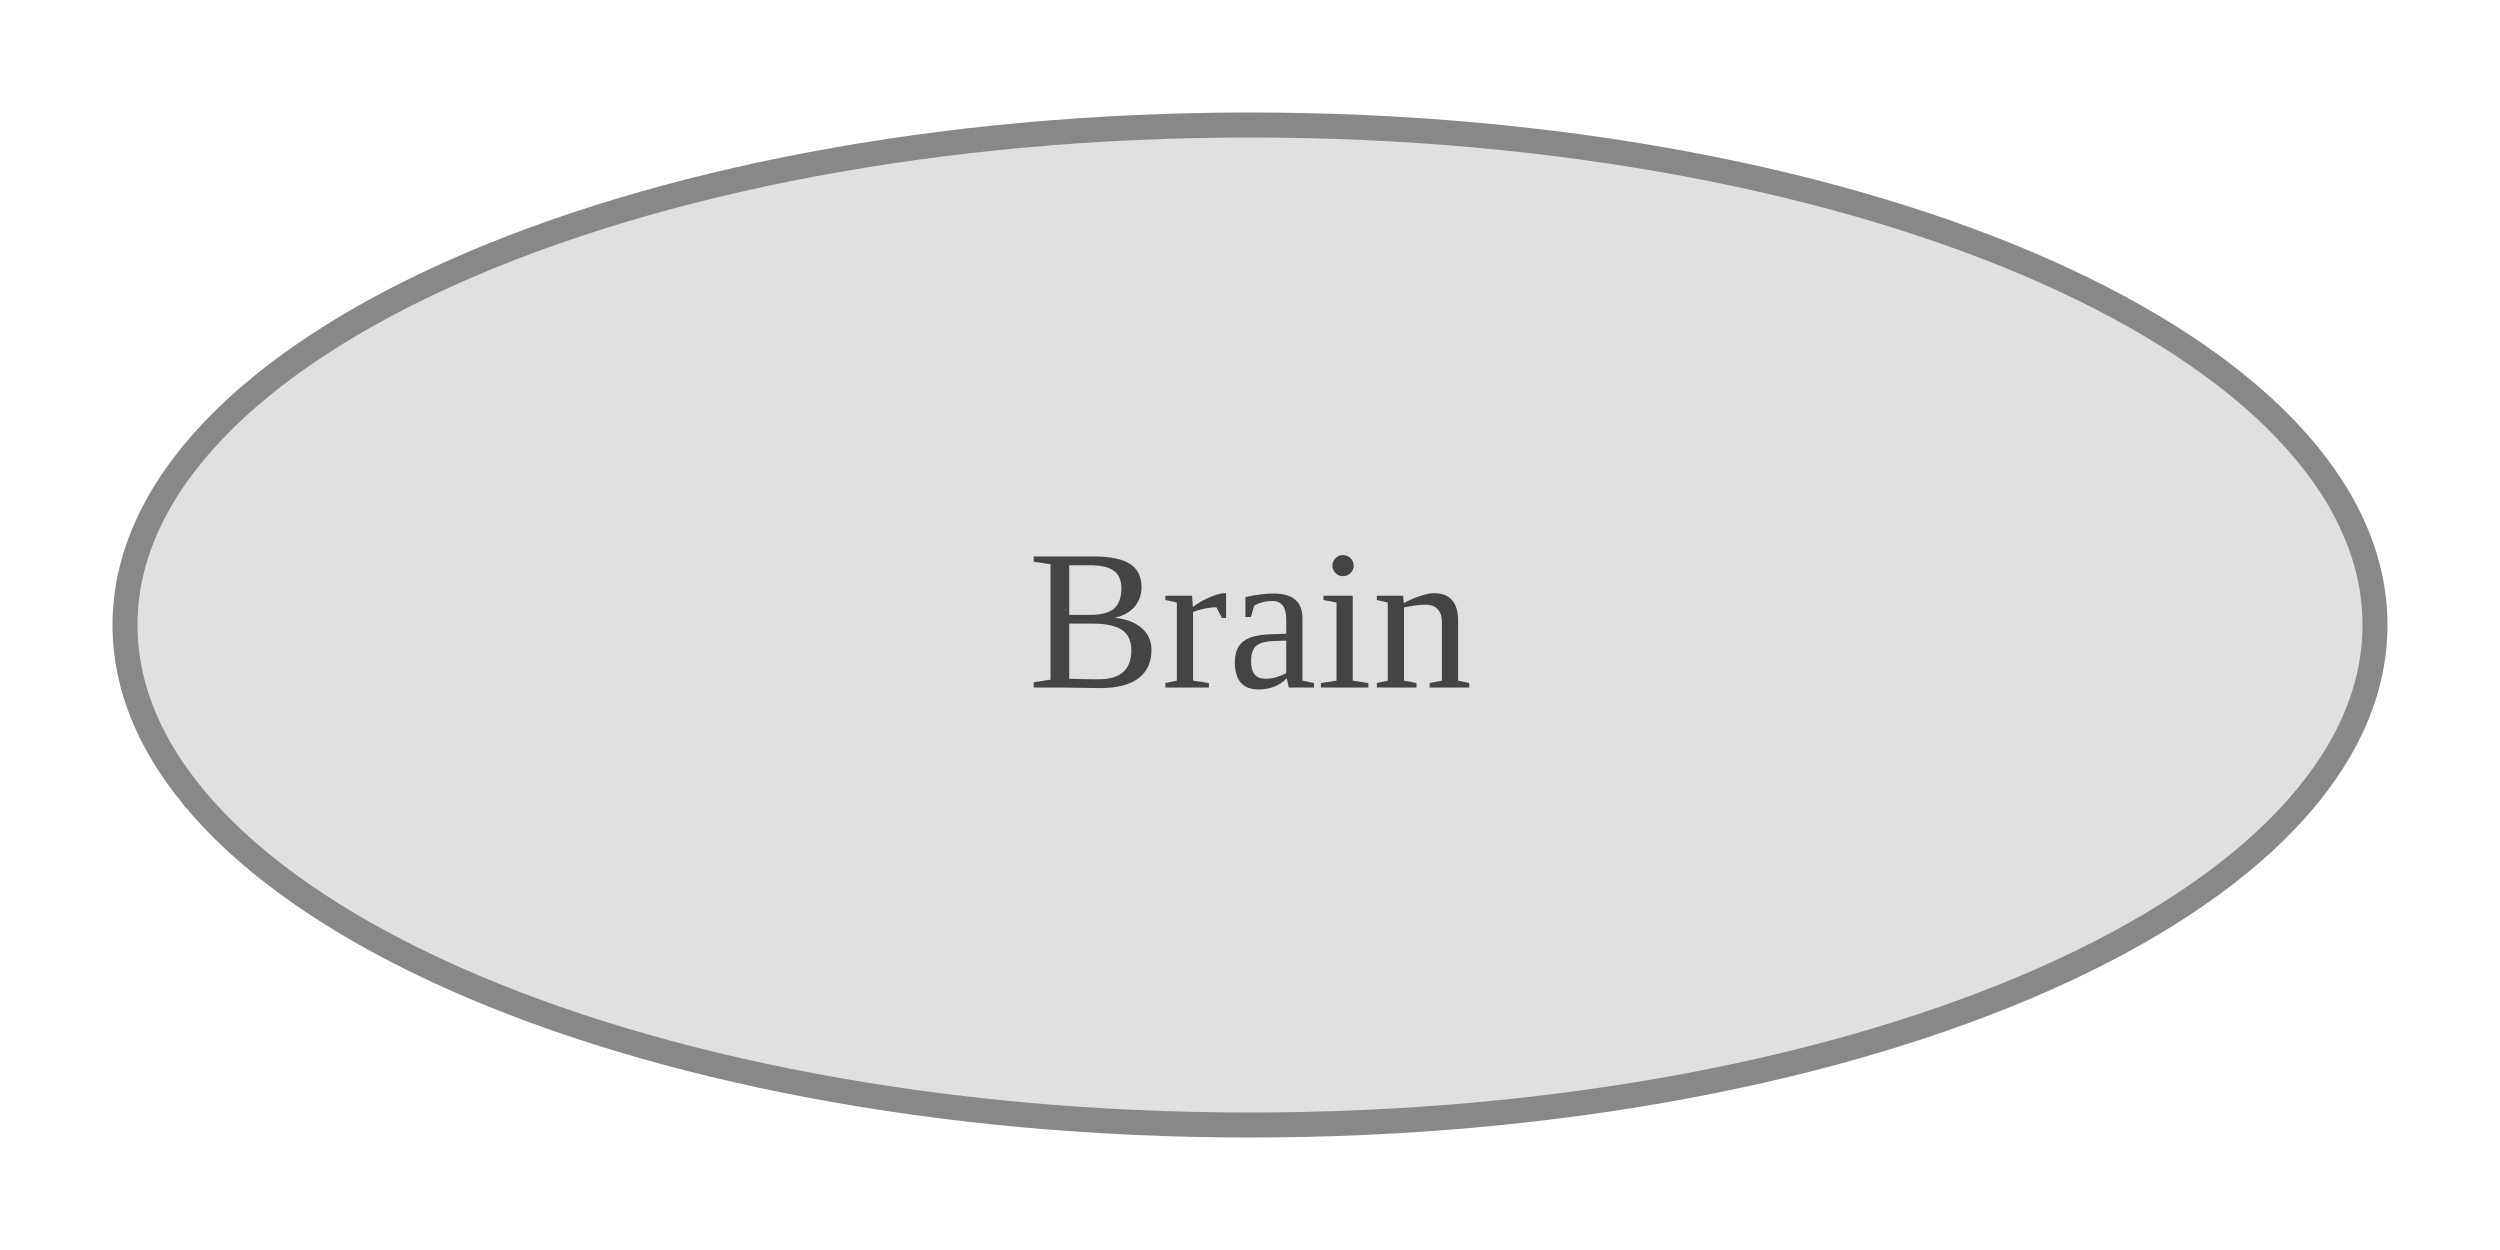
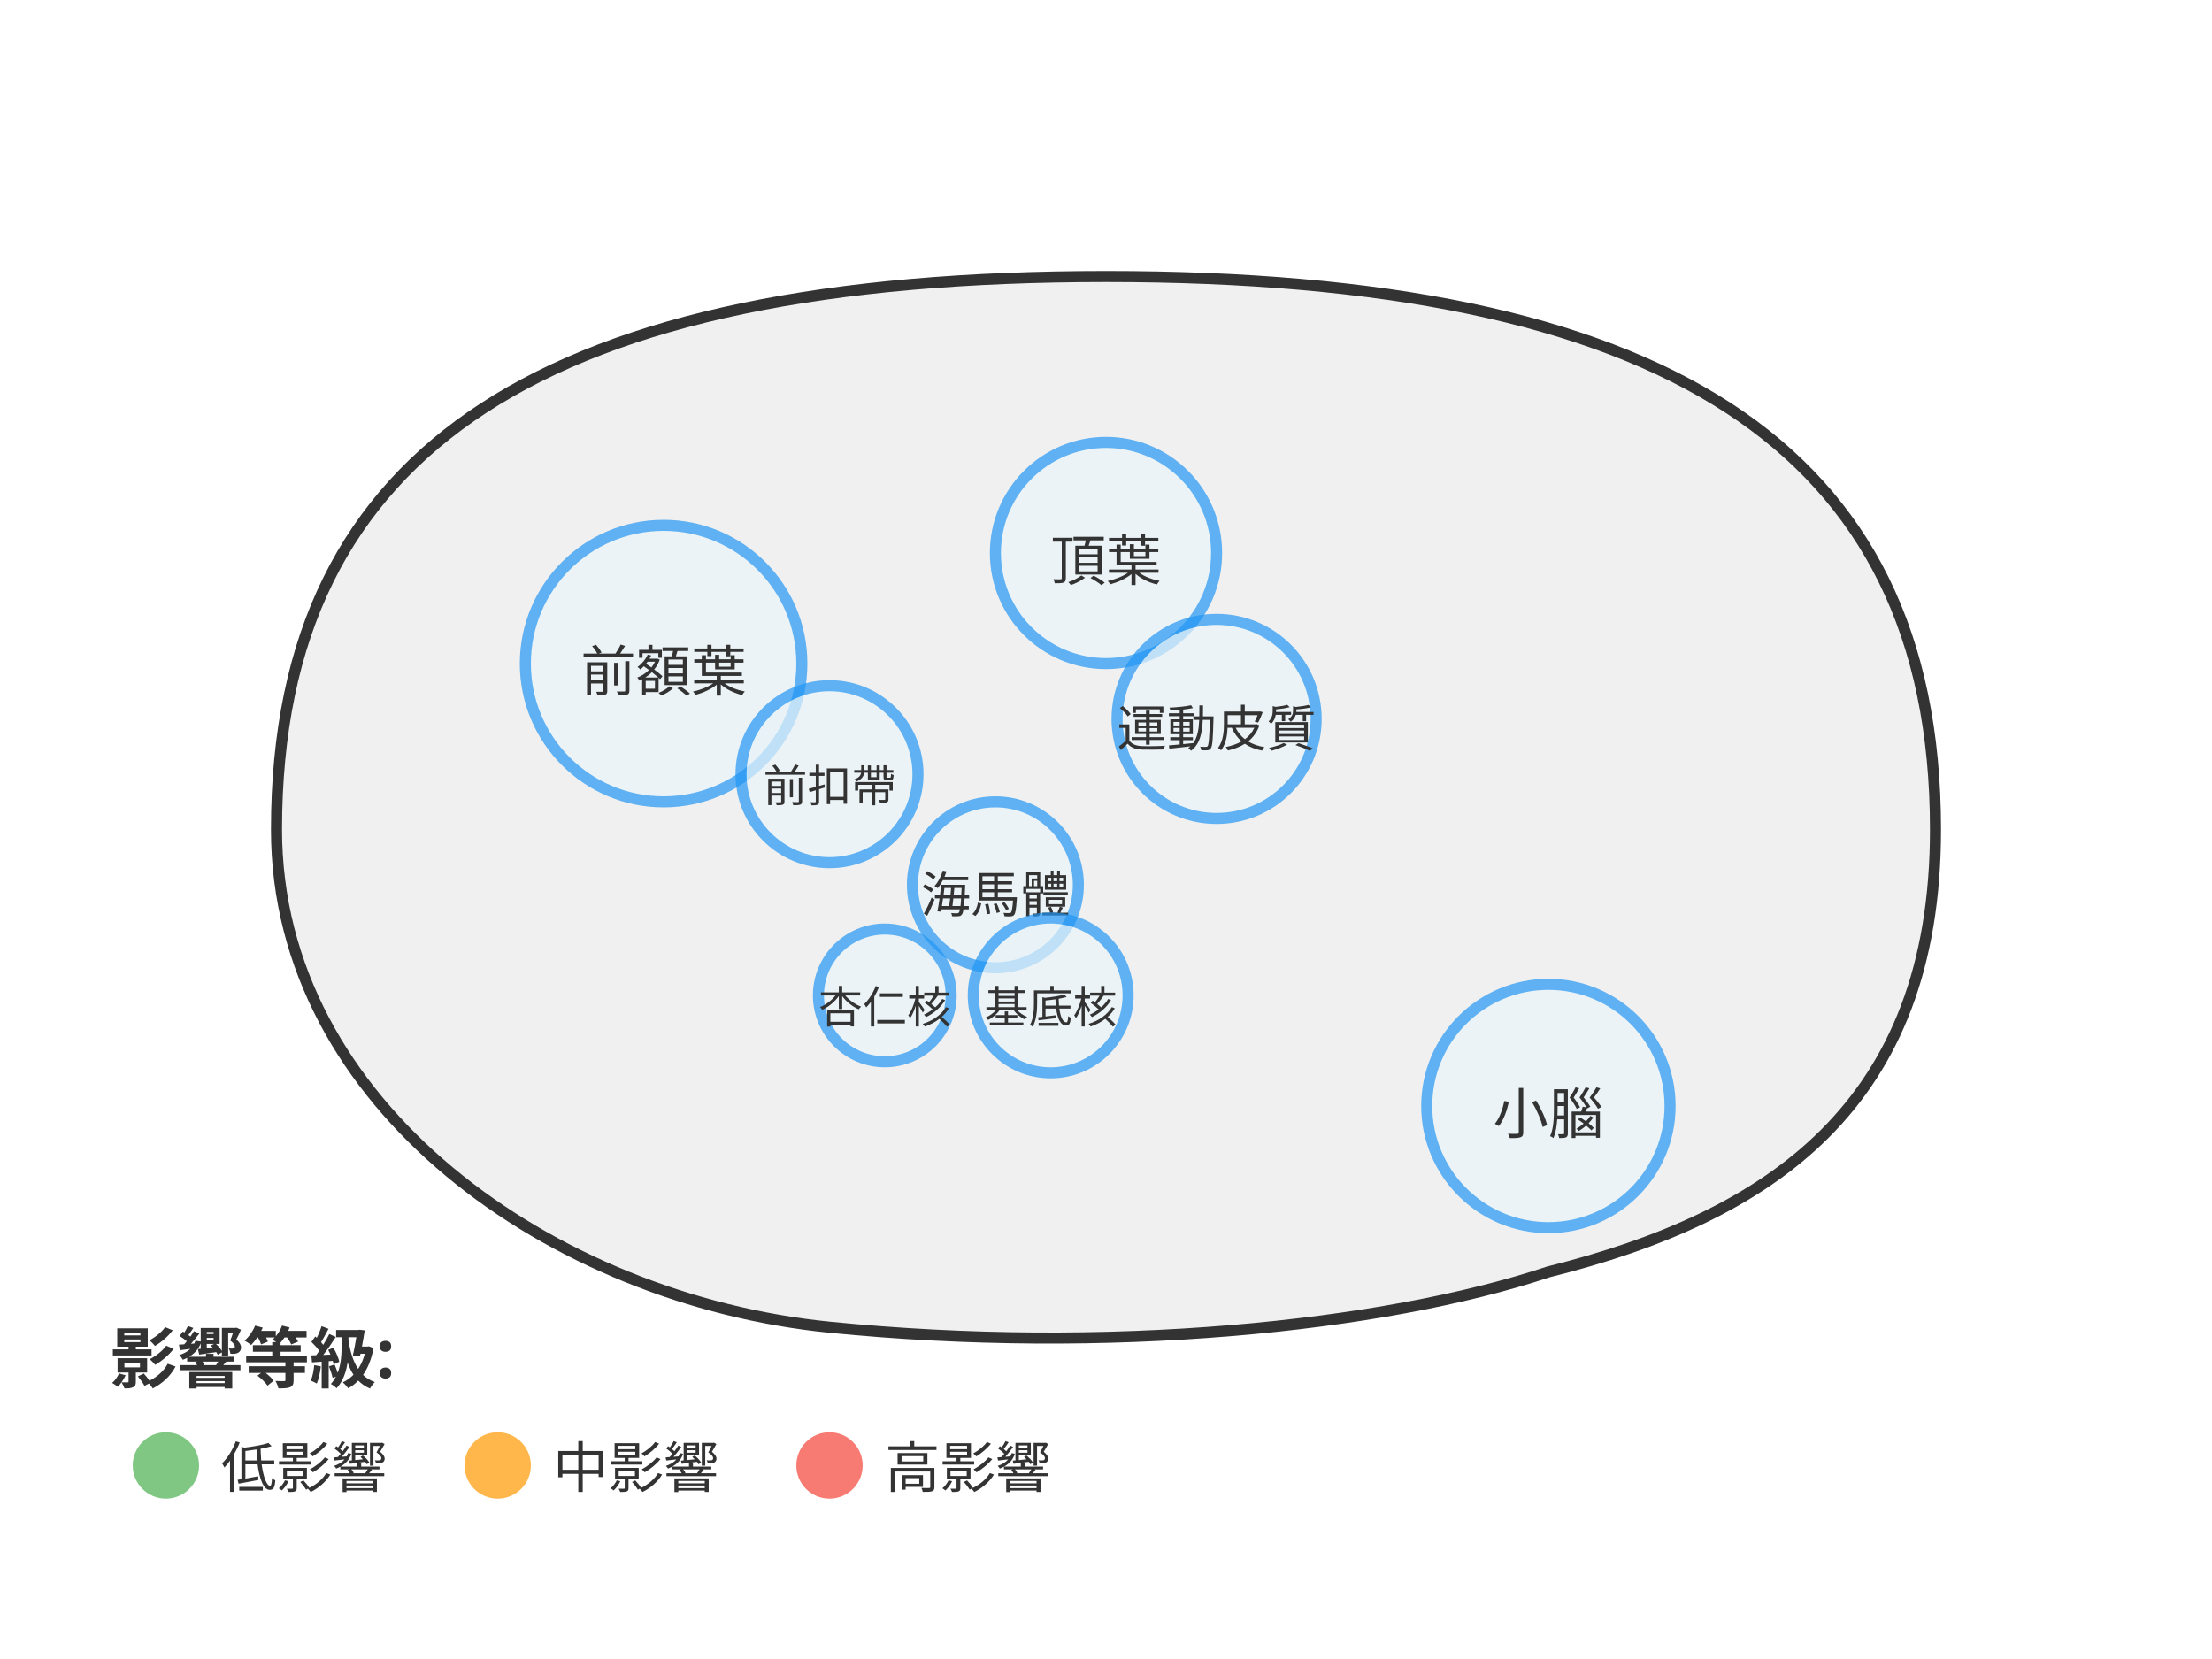
- <svg xmlns="http://www.w3.org/2000/svg" width="200" height="100">
-   <ellipse cx="100" cy="50" rx="90" ry="40" fill="#e0e0e0" stroke="#888" stroke-width="2" />
-   <text x="100" y="55" font-size="16" text-anchor="middle" fill="#444">Brain</text>
+ <svg xmlns="http://www.w3.org/2000/svg" width="400" height="300" viewBox="0 0 400 300">
+   <g id="brain-outline">
+     <path d="M50 150 C50 80 100 50 200 50 C300 50 350 80 350 150 C350 200 320 220 280 230 C250 240 200 245 150 240 C100 235 50 200 50 150 Z" fill="#f0f0f0" stroke="#333" stroke-width="2" />
+   </g>
+   <g id="brain-regions">
+     <circle id="prefrontal" cx="120" cy="120" r="25" fill="#e8f4f8" stroke="#2196f3" stroke-width="2" opacity="0.7">
+       </circle>
+     <text x="120" y="125" text-anchor="middle" font-size="10" fill="#333">前額葉</text>
+     <circle id="parietal" cx="200" cy="100" r="20" fill="#e8f4f8" stroke="#2196f3" stroke-width="2" opacity="0.7">
+       </circle>
+     <text x="200" y="105" text-anchor="middle" font-size="10" fill="#333">頂葉</text>
+     <circle id="hippocampus" cx="180" cy="160" r="15" fill="#e8f4f8" stroke="#2196f3" stroke-width="2" opacity="0.7">
+       </circle>
+     <text x="180" y="165" text-anchor="middle" font-size="9" fill="#333">海馬體</text>
+     <circle id="amygdala" cx="160" cy="180" r="12" fill="#e8f4f8" stroke="#2196f3" stroke-width="2" opacity="0.7">
+       </circle>
+     <text x="160" y="185" text-anchor="middle" font-size="8" fill="#333">杏仁核</text>
+     <circle id="motor-cortex" cx="220" cy="130" r="18" fill="#e8f4f8" stroke="#2196f3" stroke-width="2" opacity="0.7">
+       </circle>
+     <text x="220" y="135" text-anchor="middle" font-size="9" fill="#333">運動皮質</text>
+     <circle id="acc" cx="150" cy="140" r="16" fill="#e8f4f8" stroke="#2196f3" stroke-width="2" opacity="0.7">
+       </circle>
+     <text x="150" y="145" text-anchor="middle" font-size="8" fill="#333">前扣帶</text>
+     <circle id="cerebellum" cx="280" cy="200" r="22" fill="#e8f4f8" stroke="#2196f3" stroke-width="2" opacity="0.7">
+       </circle>
+     <text x="280" y="205" text-anchor="middle" font-size="10" fill="#333">小腦</text>
+     <circle id="basal-ganglia" cx="190" cy="180" r="14" fill="#e8f4f8" stroke="#2196f3" stroke-width="2" opacity="0.7">
+       </circle>
+     <text x="190" y="185" text-anchor="middle" font-size="8" fill="#333">基底核</text>
+   </g>
+   <g id="legend" transform="translate(20, 250)">
+     <text x="0" y="0" font-size="12" font-weight="bold" fill="#333">影響等級:</text>
+     <circle cx="10" cy="15" r="6" fill="#4caf50" opacity="0.7" />
+     <text x="20" y="19" font-size="10" fill="#333">低影響</text>
+     <circle cx="70" cy="15" r="6" fill="#ff9800" opacity="0.7" />
+     <text x="80" y="19" font-size="10" fill="#333">中影響</text>
+     <circle cx="130" cy="15" r="6" fill="#f44336" opacity="0.7" />
+     <text x="140" y="19" font-size="10" fill="#333">高影響</text>
+   </g>
+   <style>
+     .region-low { fill: #4caf50; opacity: 0.7; }
+     .region-medium { fill: #ff9800; opacity: 0.7; }
+     .region-high { fill: #f44336; opacity: 0.7; }
+     .region-default { fill: #e8f4f8; opacity: 0.7; }
+     
+     circle:hover {
+       stroke-width: 3;
+       opacity: 1.0;
+     }
+     
+     text {
+       font-family: "Microsoft JhengHei", "Microsoft YaHei", sans-serif;
+       pointer-events: none;
+     }
+   </style>
</svg>
